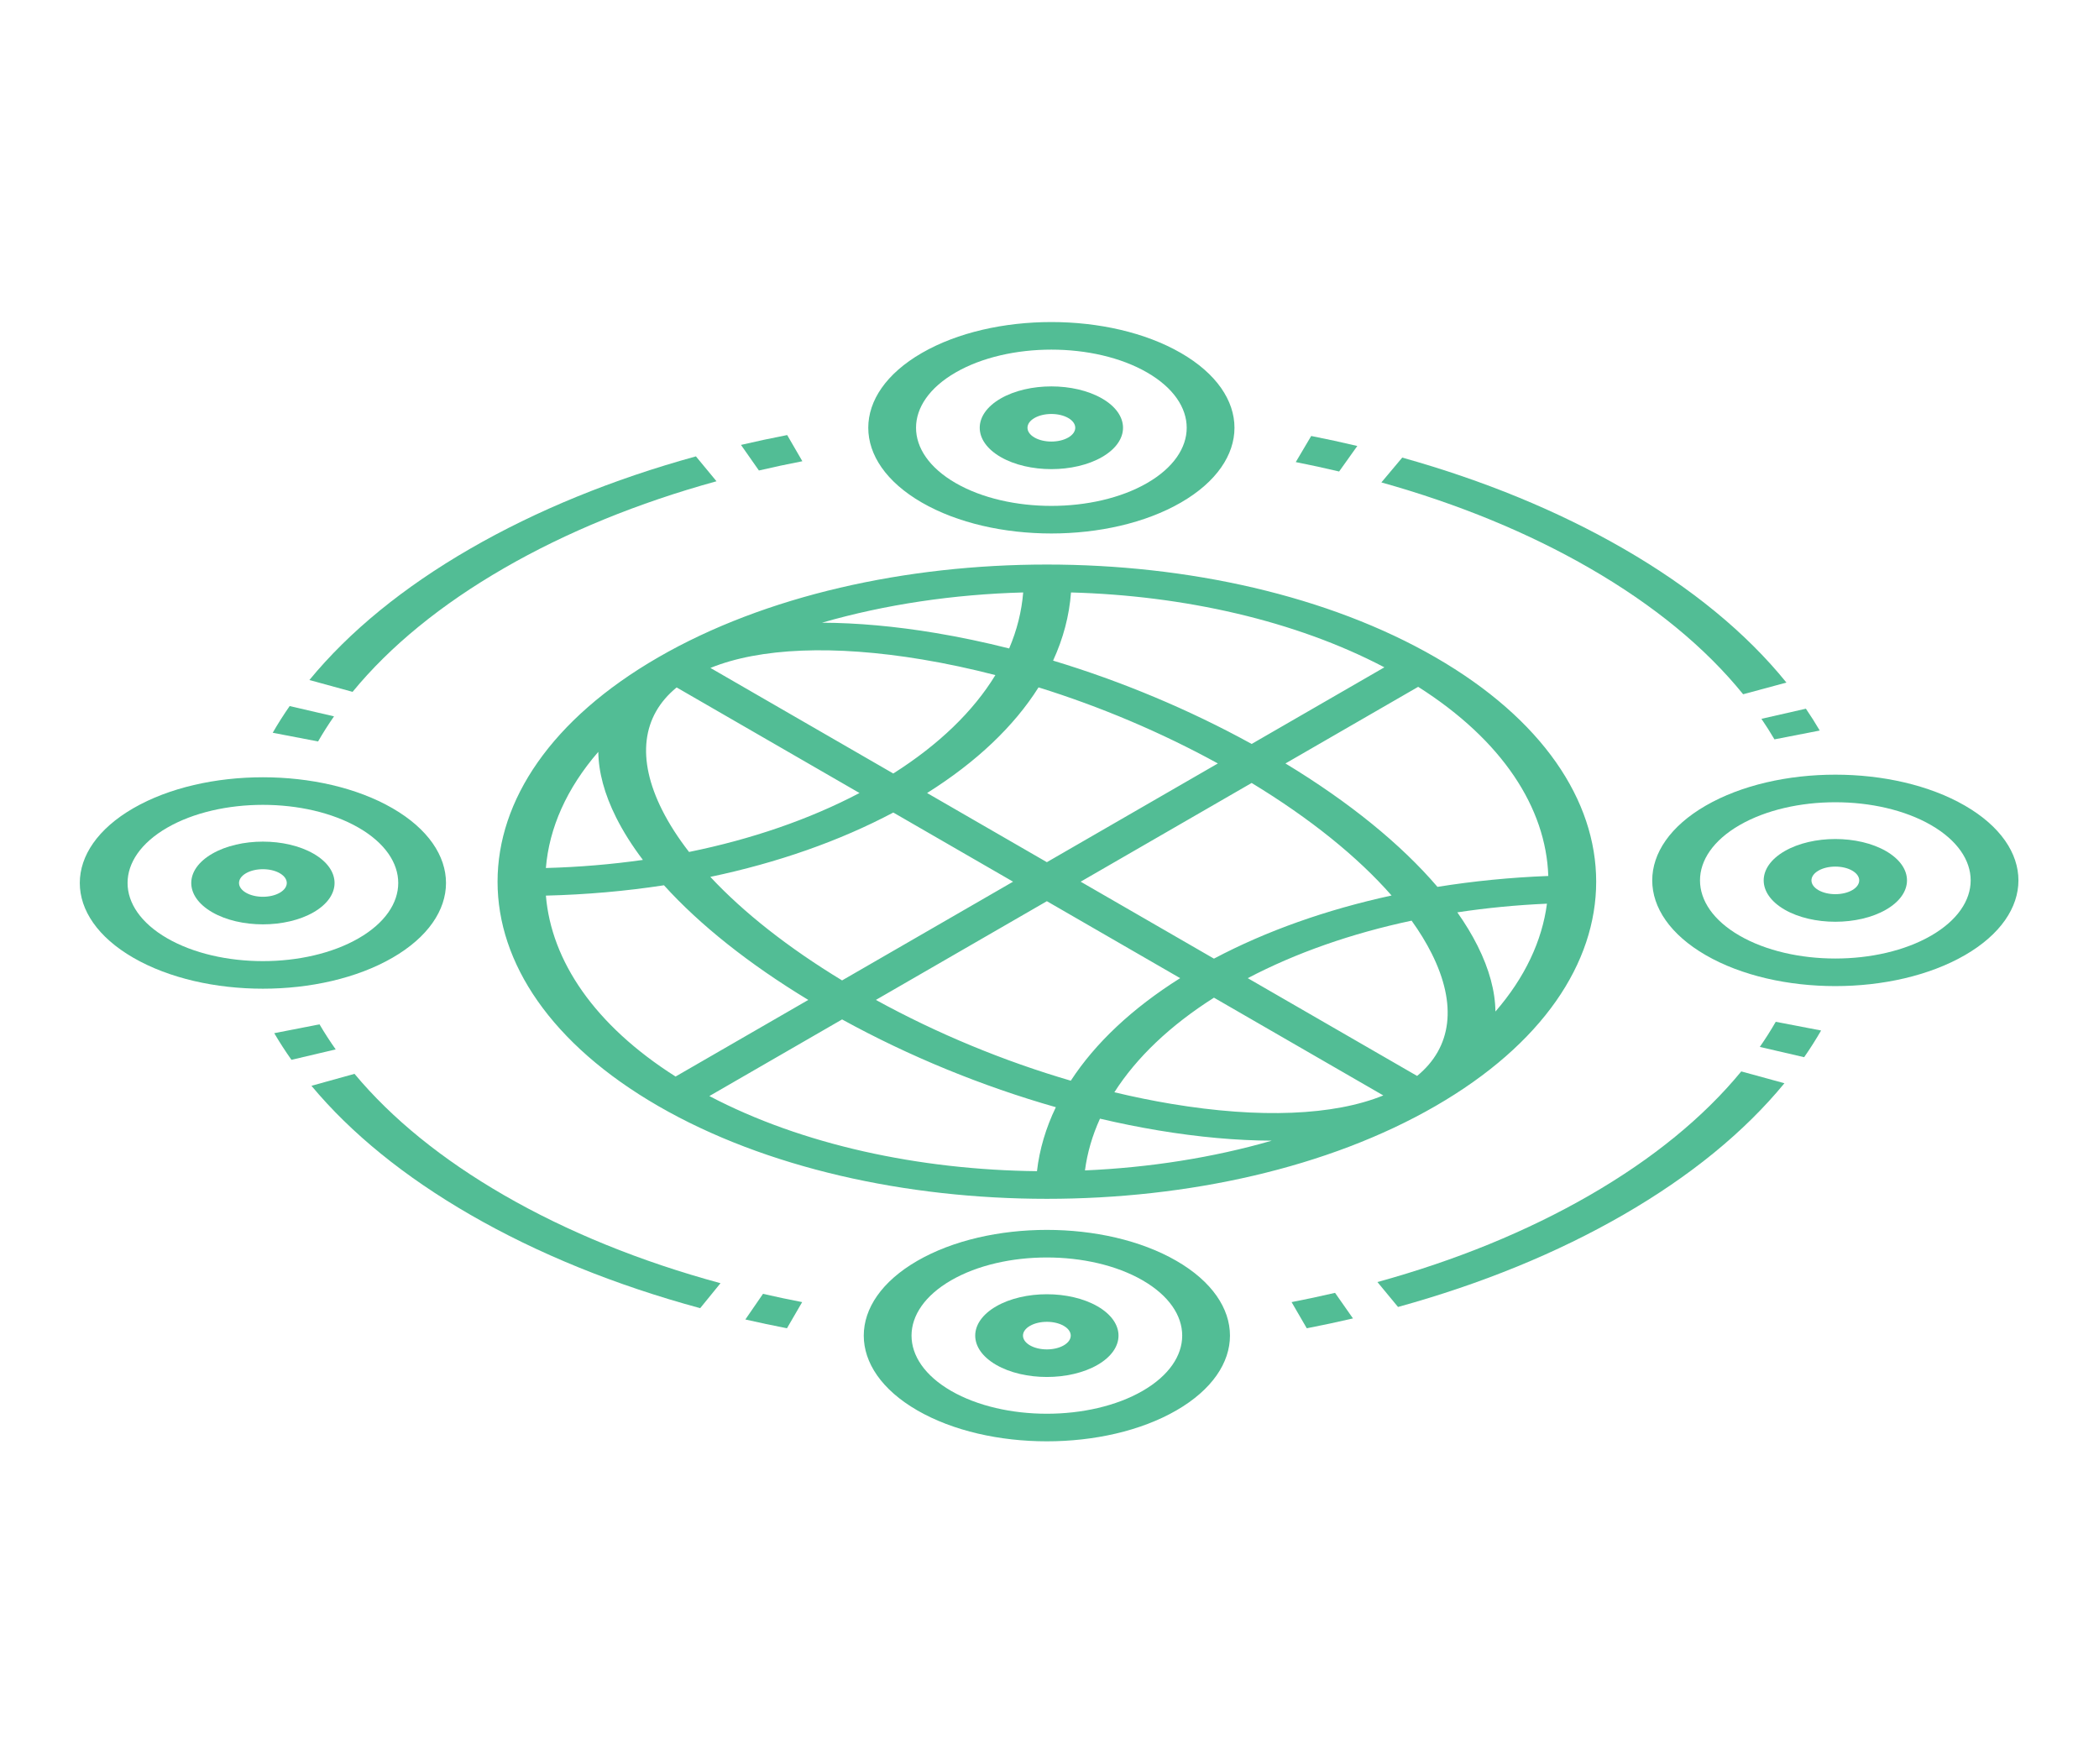
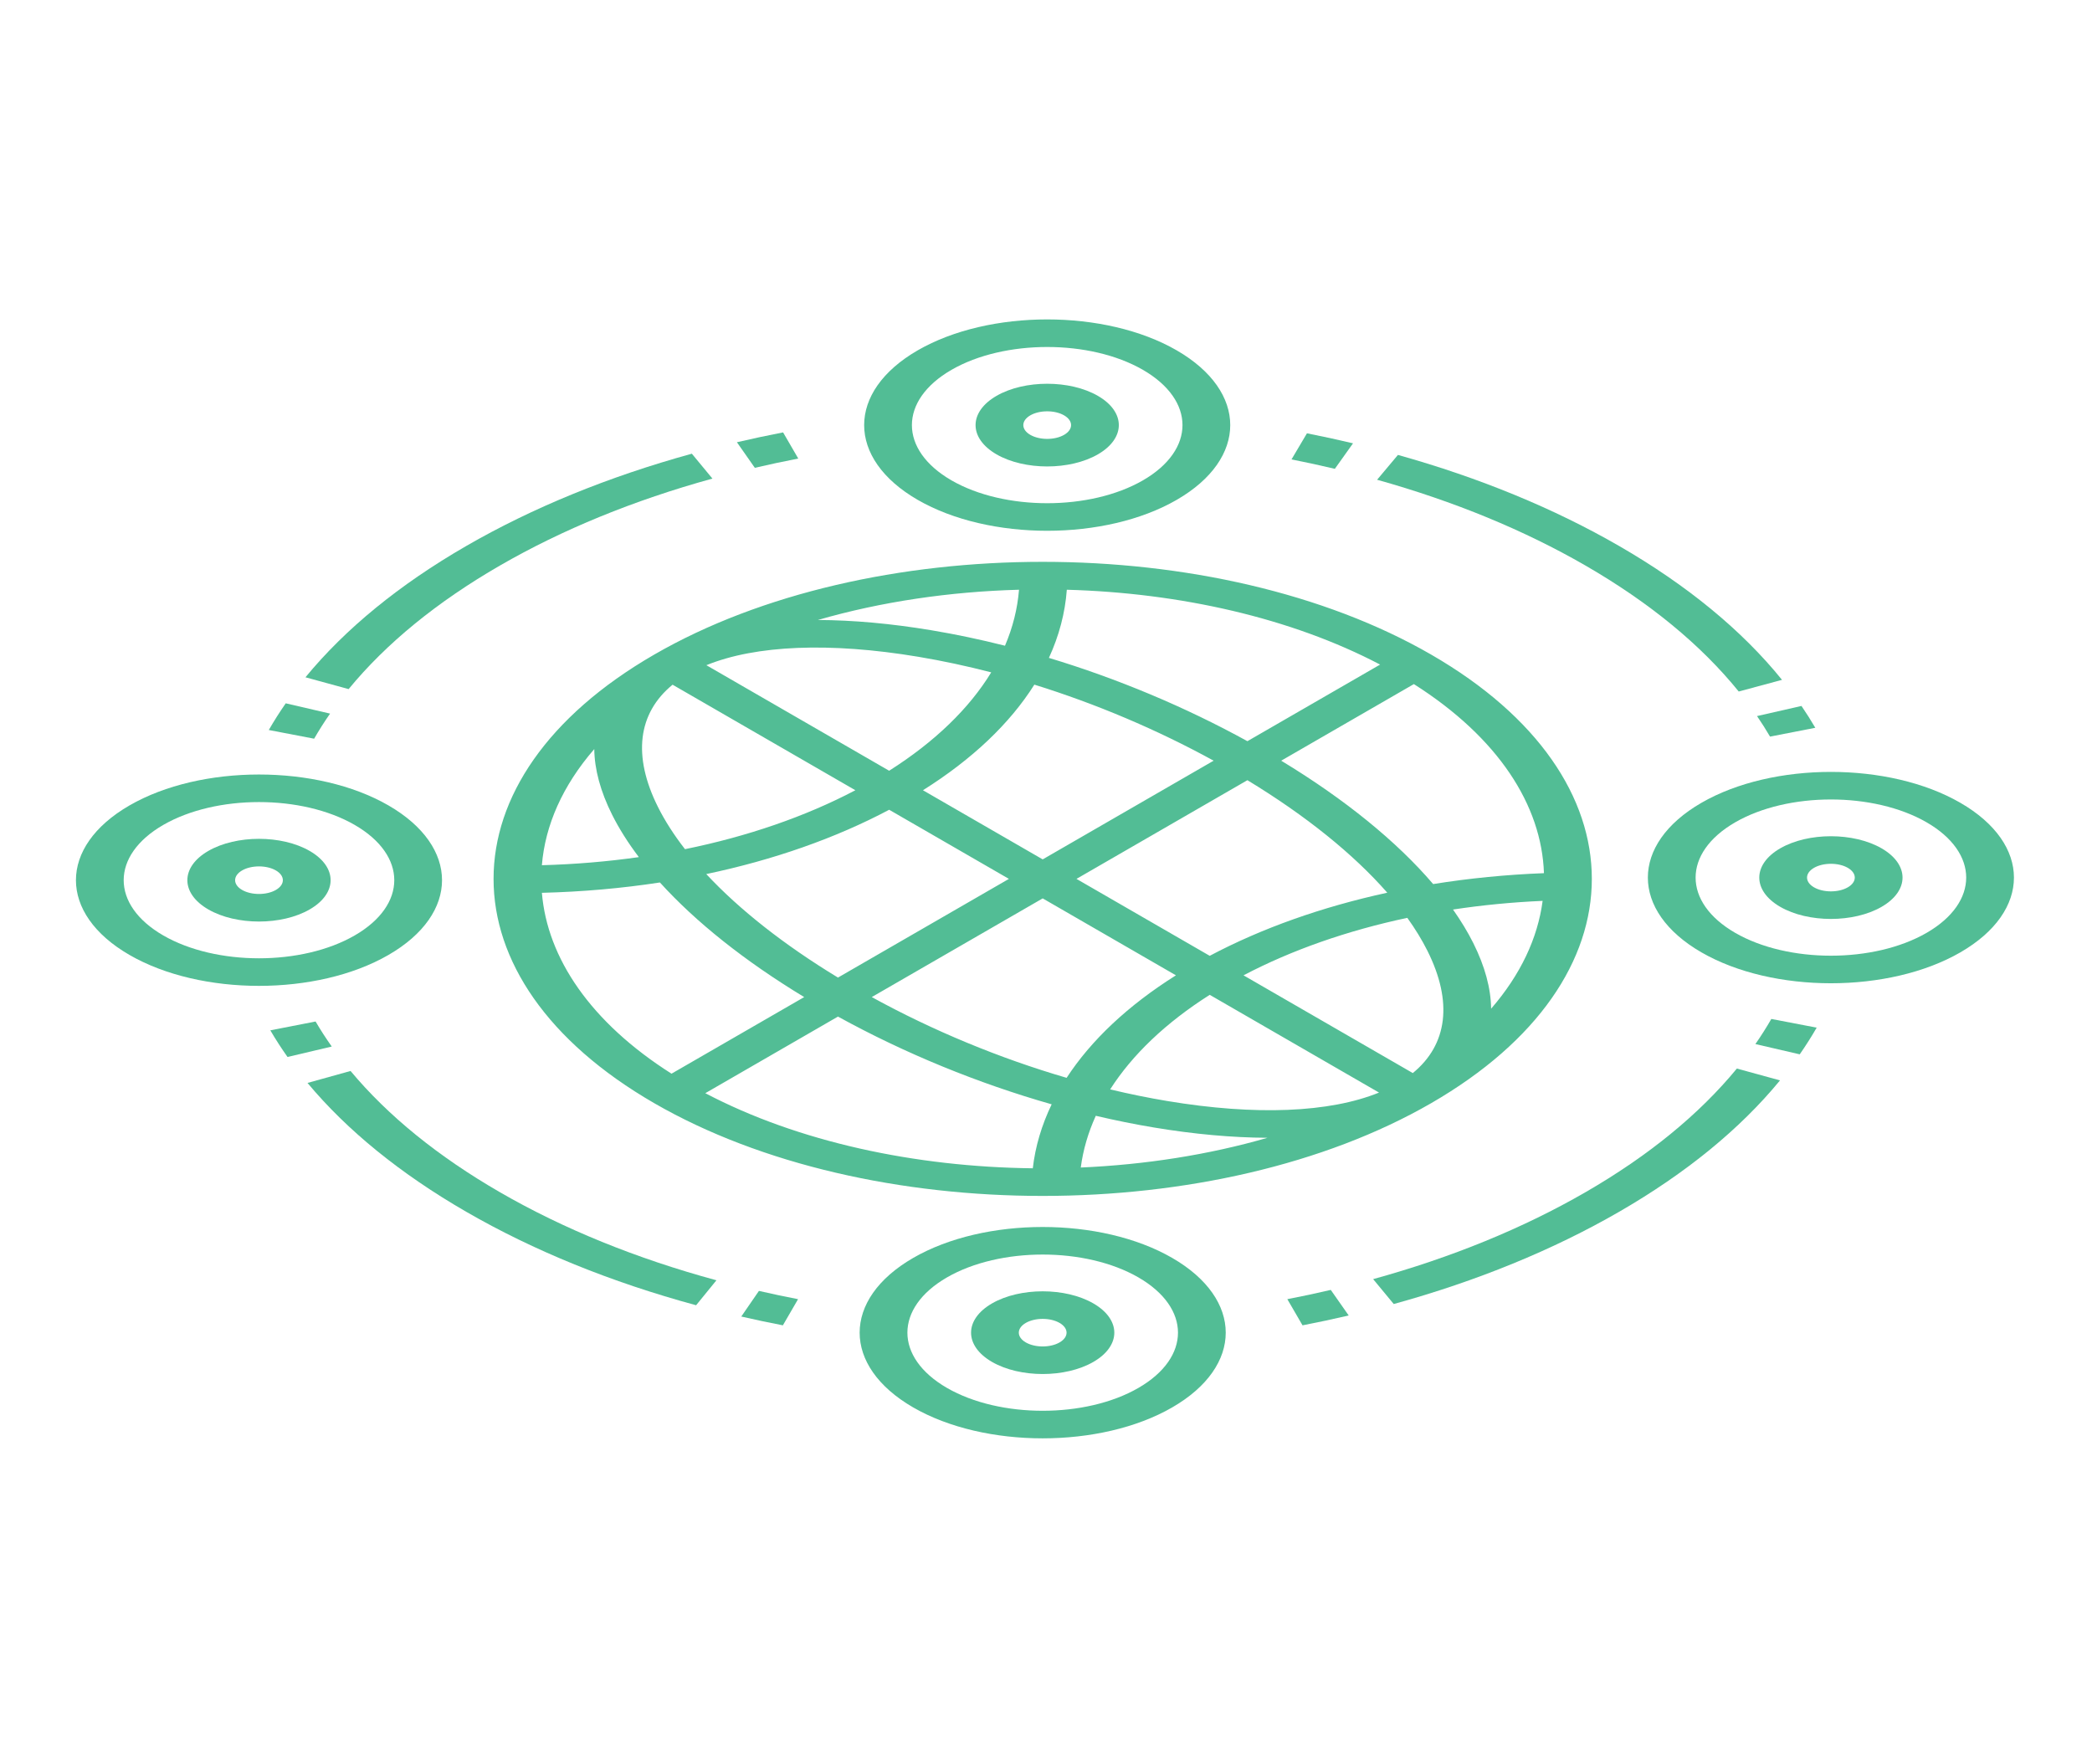
- <svg xmlns="http://www.w3.org/2000/svg" width="394" height="331" viewBox="0 0 394 331" fill="none">
-   <path d="M62.697 134.465L54.372 132.534C53.229 134.177 52.158 135.863 51.191 137.545L59.704 139.178C60.615 137.596 61.621 136.01 62.697 134.465Z" fill="#52BD95" />
-   <path d="M147.761 81.664C144.848 82.227 141.931 82.849 139.089 83.513L142.453 88.315C145.125 87.691 147.87 87.106 150.61 86.576L147.761 81.664Z" fill="#52BD95" />
-   <path d="M94.595 106.662C106.315 99.896 119.738 94.403 134.492 90.337L130.628 85.663C114.952 89.983 100.695 95.816 88.252 103C88.252 103 88.251 103 88.251 103.001C75.725 110.233 65.573 118.524 58.076 127.646L66.181 129.866C73.236 121.281 82.796 113.474 94.595 106.662Z" fill="#52BD95" />
-   <path d="M245.292 249.328C248.203 248.765 251.121 248.142 253.964 247.478L250.599 242.677C247.925 243.301 245.181 243.886 242.442 244.416L245.292 249.328Z" fill="#52BD95" />
-   <path d="M298.417 224.338C286.705 231.1 273.294 236.589 258.555 240.653L262.421 245.327C278.081 241.008 292.326 235.179 304.76 228C317.295 220.762 327.454 212.463 334.953 203.333L326.848 201.114C319.79 209.707 310.224 217.521 298.417 224.338Z" fill="#52BD95" />
-   <path d="M330.331 196.515L338.656 198.444C339.799 196.8 340.869 195.114 341.836 193.433L333.322 191.801C332.412 193.382 331.405 194.969 330.331 196.515Z" fill="#52BD95" />
-   <path d="M150.571 244.417C148.108 243.94 145.637 243.418 143.223 242.864L139.91 247.677C142.475 248.266 145.103 248.821 147.721 249.327L150.571 244.417Z" fill="#52BD95" />
-   <path d="M94.596 224.338C82.996 217.64 73.557 209.979 66.542 201.568L58.46 203.814C65.914 212.752 75.937 220.889 88.253 228C100.913 235.309 115.439 241.216 131.429 245.555L135.245 240.869C120.197 236.784 106.52 231.222 94.596 224.338Z" fill="#52BD95" />
-   <path d="M59.975 192.277L51.478 193.937C52.461 195.615 53.547 197.298 54.707 198.938L63.013 196.981C61.922 195.438 60.9 193.856 59.975 192.277Z" fill="#52BD95" />
-   <path d="M243.225 86.737C245.956 87.276 248.695 87.871 251.364 88.505L254.777 83.715C251.94 83.041 249.029 82.409 246.125 81.836L243.225 86.737Z" fill="#52BD95" />
-   <path d="M263.211 85.894L259.298 90.555C273.746 94.598 286.906 100.017 298.416 106.662C310.43 113.598 320.114 121.557 327.199 130.318L335.328 128.126C327.799 118.818 317.514 110.364 304.759 103C292.54 95.945 278.561 90.19 263.211 85.894Z" fill="#52BD95" />
-   <path d="M333.079 138.785L341.579 137.128C340.775 135.754 339.901 134.374 338.982 133.028L330.635 134.929C331.501 136.195 332.323 137.492 333.079 138.785Z" fill="#52BD95" />
-   <path d="M123.562 123.386C83.341 146.608 83.341 184.392 123.562 207.614C163.784 230.836 229.229 230.836 269.45 207.614C309.672 184.392 309.672 146.608 269.45 123.386C229.229 100.164 163.784 100.164 123.562 123.386ZM112.306 141.126C112.352 144.935 113.46 149.067 115.651 153.444C116.971 156.08 118.656 158.745 120.677 161.413C114.76 162.254 108.669 162.766 102.467 162.933C103.076 155.43 106.358 147.989 112.306 141.126ZM102.47 168.115C110.038 167.929 117.458 167.274 124.633 166.174C131.35 173.593 140.567 180.936 151.723 187.694L126.811 202.076C111.597 192.424 103.481 180.351 102.47 168.115ZM133.154 205.739L158.066 191.356C170.635 198.273 184.375 203.896 198.191 207.83C196.316 211.722 195.121 215.743 194.647 219.841C172.548 219.592 150.574 214.891 133.154 205.739ZM203.657 219.696C204.09 216.391 205.039 213.142 206.476 209.982C210.13 210.841 213.774 211.578 217.388 212.181C224.969 213.447 232.127 214.086 238.723 214.113C227.662 217.309 215.732 219.17 203.657 219.696ZM259.659 205.623C250.386 209.399 236.479 209.977 219.879 207.207C216.339 206.616 212.764 205.885 209.175 205.027C213.327 198.52 219.635 192.496 227.873 187.272L259.659 205.623ZM221.526 183.607C212.523 189.271 205.596 195.799 200.998 202.856C188.448 199.192 175.938 194.024 164.41 187.693L196.506 169.162L221.526 183.607ZM190.163 165.5L158.067 184.031C147.955 177.893 139.557 171.273 133.334 164.597C145.929 161.951 157.576 157.877 167.68 152.519L190.164 165.5L190.163 165.5ZM161.333 148.855C151.928 153.802 141.072 157.536 129.339 159.92C127.28 157.267 125.577 154.619 124.269 152.006C119.47 142.422 120.471 134.393 127.011 129.039L161.333 148.855ZM192.06 111.207C191.772 114.787 190.884 118.304 189.428 121.72C184.806 120.553 180.191 119.58 175.625 118.818C168.044 117.553 160.886 116.914 154.29 116.887C166.175 113.453 179.065 111.558 192.06 111.207ZM133.354 125.377C142.627 121.601 156.533 121.023 173.134 123.793C177.66 124.549 182.245 125.532 186.842 126.721C182.712 133.495 176.245 139.762 167.676 145.193L133.354 125.377ZM174.023 148.857C183.304 143.023 190.359 136.299 194.942 129.027C206.505 132.621 217.971 137.469 228.603 143.307L196.506 161.838L174.023 148.857ZM202.849 165.5L234.946 146.969C245.911 153.625 254.863 160.848 261.21 168.093C248.986 170.748 237.678 174.748 227.869 179.945L202.849 165.5ZM266.002 201.961L234.216 183.61C243.265 178.854 253.699 175.211 264.969 172.814C266.456 174.886 267.721 176.95 268.744 178.994C273.543 188.579 272.541 196.607 266.002 201.961ZM280.706 189.874C280.66 186.065 279.553 181.933 277.361 177.556C276.317 175.469 275.039 173.365 273.552 171.256C279.025 170.426 284.652 169.879 290.377 169.628C289.466 176.6 286.242 183.488 280.706 189.874ZM290.628 164.427C283.53 164.7 276.566 165.39 269.824 166.473C263.01 158.496 253.27 150.563 241.29 143.307L266.202 128.924C282.054 138.981 290.196 151.667 290.628 164.427ZM234.947 139.644C223.243 133.203 210.524 127.882 197.673 124.004C199.578 119.862 200.714 115.578 201.036 111.208C222.228 111.792 243.141 116.478 259.859 125.261L234.947 139.644Z" fill="#52BD95" />
-   <path d="M73.664 179.782C87.071 172.042 87.071 159.447 73.664 151.706C60.256 143.965 38.442 143.965 25.034 151.706C11.627 159.447 11.627 172.042 25.034 179.782C38.442 187.523 60.256 187.523 73.664 179.782ZM31.377 155.368C41.287 149.647 57.411 149.647 67.321 155.368C77.231 161.09 77.231 170.399 67.321 176.12C57.411 181.842 41.287 181.842 31.377 176.12C21.468 170.399 21.468 161.09 31.377 155.368Z" fill="#52BD95" />
-   <path d="M221.666 94.333C235.074 86.592 235.074 73.998 221.666 66.257C208.259 58.516 186.444 58.516 173.037 66.257C159.63 73.998 159.63 86.592 173.037 94.333C186.444 102.074 208.259 102.074 221.666 94.333ZM179.38 69.919C189.29 64.198 205.413 64.198 215.323 69.919C225.233 75.64 225.233 84.95 215.323 90.671C205.413 96.392 189.29 96.392 179.38 90.671C169.47 84.95 169.47 75.64 179.38 69.919Z" fill="#52BD95" />
-   <path d="M172.191 236.667C158.784 244.408 158.784 257.002 172.191 264.743C185.598 272.484 207.413 272.484 220.82 264.743C234.228 257.002 234.228 244.408 220.82 236.667C207.413 228.926 185.598 228.926 172.191 236.667ZM214.478 261.081C204.568 266.802 188.444 266.802 178.534 261.081C168.624 255.36 168.624 246.051 178.534 240.329C188.444 234.608 204.568 234.608 214.478 240.329C224.387 246.051 224.387 255.36 214.478 261.081Z" fill="#52BD95" />
-   <path d="M320.194 151.218C306.786 158.958 306.786 171.553 320.194 179.294C333.601 187.035 355.416 187.035 368.823 179.294C382.23 171.553 382.23 158.958 368.823 151.218C355.416 143.477 333.601 143.477 320.194 151.218ZM362.48 175.632C352.57 181.353 336.446 181.353 326.537 175.632C316.627 169.91 316.627 160.601 326.537 154.88C336.446 149.158 352.57 149.158 362.48 154.88C372.39 160.601 372.39 169.91 362.48 175.632Z" fill="#52BD95" />
-   <path d="M58.864 171.237C64.111 168.208 64.111 163.28 58.864 160.251C53.618 157.222 45.082 157.222 39.835 160.251C34.589 163.28 34.589 168.208 39.835 171.237C45.082 174.266 53.618 174.266 58.864 171.237ZM46.178 163.913C47.927 162.903 50.772 162.903 52.521 163.913C54.27 164.923 54.27 166.565 52.521 167.575C50.772 168.585 47.927 168.585 46.178 167.575C44.429 166.565 44.429 164.923 46.178 163.913Z" fill="#52BD95" />
-   <path d="M186.991 245.212C181.745 248.241 181.745 253.169 186.991 256.198C192.237 259.227 200.773 259.227 206.02 256.198C211.266 253.169 211.266 248.241 206.02 245.212C200.773 242.183 192.237 242.183 186.991 245.212ZM199.677 252.536C197.928 253.546 195.083 253.546 193.334 252.536C191.585 251.526 191.585 249.884 193.334 248.874C195.083 247.864 197.928 247.864 199.677 248.874C201.426 249.884 201.426 251.526 199.677 252.536Z" fill="#52BD95" />
-   <path d="M206.866 85.788C212.113 82.759 212.113 77.831 206.866 74.802C201.62 71.773 193.084 71.773 187.837 74.802C182.591 77.831 182.591 82.759 187.837 85.788C193.084 88.817 201.62 88.817 206.866 85.788ZM194.18 78.464C195.929 77.454 198.774 77.454 200.523 78.464C202.272 79.474 202.272 81.116 200.523 82.126C198.774 83.136 195.929 83.136 194.18 82.126C192.431 81.116 192.431 79.474 194.18 78.464Z" fill="#52BD95" />
-   <path d="M334.994 159.763C329.748 162.792 329.748 167.72 334.994 170.749C340.241 173.778 348.777 173.778 354.023 170.749C359.27 167.72 359.27 162.792 354.023 159.763C348.777 156.734 340.241 156.734 334.994 159.763ZM347.68 167.087C345.931 168.097 343.086 168.097 341.337 167.087C339.588 166.077 339.588 164.435 341.337 163.425C343.086 162.415 345.931 162.415 347.68 163.425C349.429 164.435 349.429 166.077 347.68 167.087Z" fill="#52BD95" />
+ <svg xmlns="http://www.w3.org/2000/svg" width="306" height="258" viewBox="0 0 306 258" fill="none">
+   <path d="M48.28 104.378L41.795 102.874C40.905 104.153 40.07 105.467 39.317 106.777L45.949 108.049C46.658 106.817 47.442 105.581 48.28 104.378Z" fill="#52BD95" />
+   <path d="M114.544 63.246C112.275 63.685 110.002 64.169 107.789 64.686L110.409 68.427C112.491 67.941 114.629 67.485 116.763 67.072L114.544 63.246Z" fill="#52BD95" />
+   <path d="M73.129 82.72C82.258 77.449 92.715 73.17 104.208 70.002L101.198 66.362C88.986 69.727 77.88 74.271 68.187 79.867C68.187 79.867 68.187 79.867 68.186 79.868C58.429 85.501 50.52 91.96 44.68 99.066L50.994 100.795C56.49 94.107 63.937 88.026 73.129 82.72Z" fill="#52BD95" />
+   <path d="M190.521 193.855C192.788 193.417 195.061 192.932 197.276 192.414L194.654 188.674C192.572 189.161 190.434 189.617 188.3 190.029L190.521 193.855Z" fill="#52BD95" />
+   <path d="M231.904 174.388C222.781 179.656 212.333 183.932 200.852 187.098L203.864 190.739C216.063 187.375 227.159 182.833 236.845 177.241C246.611 171.603 254.524 165.138 260.366 158.026L254.052 156.297C248.554 162.991 241.102 169.078 231.904 174.388Z" fill="#52BD95" />
+   <path d="M256.765 152.714L263.251 154.217C264.141 152.937 264.974 151.623 265.728 150.313L259.095 149.042C258.386 150.274 257.602 151.51 256.765 152.714Z" fill="#52BD95" />
+   <path d="M116.733 190.03C114.815 189.658 112.89 189.252 111.009 188.82L108.428 192.569C110.427 193.028 112.474 193.461 114.513 193.855L116.733 190.03Z" fill="#52BD95" />
+   <path d="M73.129 174.388C64.092 169.171 56.739 163.203 51.275 156.65L44.979 158.401C50.785 165.363 58.594 171.702 68.188 177.241C78.05 182.935 89.366 187.536 101.821 190.917L104.794 187.266C93.072 184.084 82.418 179.751 73.129 174.388Z" fill="#52BD95" />
+   <path d="M46.16 149.413L39.54 150.706C40.306 152.014 41.152 153.324 42.056 154.602L48.526 153.077C47.676 151.876 46.88 150.643 46.16 149.413Z" fill="#52BD95" />
+   <path d="M188.91 67.198C191.038 67.618 193.171 68.081 195.25 68.575L197.909 64.844C195.699 64.319 193.431 63.826 191.169 63.38L188.91 67.198Z" fill="#52BD95" />
+   <path d="M204.479 66.541L201.431 70.172C212.686 73.322 222.938 77.543 231.904 82.719C241.262 88.123 248.806 94.323 254.326 101.147L260.658 99.44C254.793 92.189 246.781 85.603 236.845 79.867C227.326 74.371 216.437 69.888 204.479 66.541Z" fill="#52BD95" />
+   <path d="M258.906 107.743L265.527 106.452C264.901 105.382 264.22 104.307 263.504 103.259L257.002 104.739C257.677 105.725 258.317 106.736 258.906 107.743Z" fill="#52BD95" />
+   <path d="M95.694 95.747C64.361 113.837 64.361 143.271 95.694 161.361C127.026 179.45 178.007 179.45 209.34 161.361C240.672 143.271 240.672 113.837 209.34 95.747C178.007 77.657 127.026 77.657 95.694 95.747ZM86.925 109.567C86.961 112.534 87.824 115.753 89.531 119.163C90.559 121.216 91.872 123.292 93.446 125.37C88.837 126.025 84.091 126.424 79.261 126.554C79.735 120.71 82.292 114.913 86.925 109.567ZM79.263 130.591C85.158 130.446 90.939 129.936 96.528 129.079C101.76 134.858 108.94 140.579 117.631 145.843L98.224 157.047C86.373 149.528 80.051 140.122 79.263 130.591ZM103.166 159.9L122.572 148.695C132.363 154.084 143.067 158.464 153.829 161.528C152.368 164.561 151.437 167.693 151.068 170.885C133.853 170.691 116.736 167.029 103.166 159.9ZM158.087 170.773C158.425 168.198 159.164 165.667 160.283 163.206C163.129 163.874 165.968 164.449 168.783 164.918C174.689 165.904 180.265 166.402 185.403 166.423C176.787 168.913 167.493 170.363 158.087 170.773ZM201.712 159.81C194.489 162.751 183.655 163.201 170.724 161.043C167.967 160.583 165.181 160.014 162.385 159.345C165.619 154.277 170.534 149.584 176.951 145.514L201.712 159.81ZM172.007 142.66C164.994 147.071 159.597 152.157 156.016 157.654C146.239 154.8 136.494 150.774 127.513 145.842L152.517 131.407L172.007 142.66ZM147.575 128.554L122.572 142.989C114.695 138.208 108.154 133.051 103.306 127.85C113.117 125.789 122.19 122.616 130.061 118.442L147.576 128.554L147.575 128.554ZM125.117 115.588C117.79 119.442 109.333 122.35 100.194 124.207C98.59 122.14 97.263 120.078 96.244 118.042C92.506 110.576 93.286 104.322 98.38 100.151L125.117 115.588ZM149.053 86.26C148.829 89.049 148.137 91.788 147.002 94.449C143.402 93.541 139.807 92.783 136.25 92.189C130.344 91.204 124.769 90.705 119.63 90.685C128.889 88.01 138.93 86.533 149.053 86.26ZM103.321 97.298C110.545 94.357 121.378 93.907 134.31 96.065C137.836 96.653 141.407 97.419 144.988 98.345C141.771 103.622 136.733 108.504 130.058 112.735L103.321 97.298ZM135.002 115.589C142.232 111.045 147.728 105.806 151.298 100.142C160.306 102.941 169.238 106.718 177.52 111.265L152.517 125.701L135.002 115.589ZM157.458 128.554L182.461 114.118C191.002 119.304 197.976 124.93 202.92 130.574C193.398 132.642 184.589 135.758 176.948 139.807L157.458 128.554ZM206.653 156.957L181.892 142.661C188.941 138.956 197.069 136.119 205.849 134.252C207.007 135.866 207.993 137.474 208.789 139.066C212.528 146.532 211.748 152.786 206.653 156.957ZM218.108 147.541C218.072 144.574 217.209 141.355 215.502 137.945C214.689 136.32 213.693 134.681 212.535 133.038C216.798 132.391 221.182 131.965 225.642 131.77C224.931 137.201 222.42 142.567 218.108 147.541ZM225.837 127.718C220.308 127.931 214.883 128.468 209.63 129.312C204.322 123.098 196.735 116.918 187.403 111.265L206.809 100.061C219.158 107.896 225.5 117.778 225.837 127.718ZM182.461 108.412C173.344 103.395 163.436 99.25 153.426 96.229C154.91 93.002 155.795 89.665 156.045 86.261C172.554 86.716 188.844 90.366 201.868 97.208L182.461 108.412Z" fill="#52BD95" />
+   <path d="M56.823 139.68C67.267 133.65 67.267 123.839 56.823 117.809C46.379 111.779 29.385 111.779 18.941 117.809C8.497 123.839 8.497 133.65 18.941 139.68C29.385 145.71 46.379 145.71 56.823 139.68ZM23.882 120.661C31.602 116.204 44.162 116.204 51.882 120.661C59.602 125.118 59.602 132.37 51.882 136.827C44.162 141.284 31.602 141.284 23.882 136.827C16.162 132.37 16.162 125.118 23.882 120.661Z" fill="#52BD95" />
+   <path d="M172.116 73.115C182.56 67.085 182.56 57.274 172.116 51.244C161.672 45.214 144.678 45.214 134.234 51.244C123.79 57.274 123.79 67.085 134.234 73.115C144.678 79.145 161.672 79.145 172.116 73.115ZM139.175 54.097C146.895 49.64 159.455 49.64 167.175 54.097C174.895 58.554 174.895 65.806 167.175 70.263C159.455 74.719 146.895 74.719 139.175 70.263C131.455 65.806 131.455 58.554 139.175 54.097Z" fill="#52BD95" />
+   <path d="M133.575 183.993C123.131 190.023 123.131 199.834 133.575 205.864C144.019 211.894 161.013 211.894 171.457 205.864C181.901 199.834 181.901 190.023 171.457 183.993C161.013 177.963 144.019 177.963 133.575 183.993ZM166.516 203.011C158.796 207.468 146.236 207.468 138.516 203.011C130.797 198.554 130.797 191.302 138.516 186.845C146.236 182.388 158.796 182.388 166.516 186.845C174.236 191.302 174.236 198.554 166.516 203.011Z" fill="#52BD95" />
+   <path d="M248.868 117.428C238.424 123.458 238.424 133.269 248.868 139.299C259.312 145.329 276.306 145.329 286.75 139.299C297.194 133.269 297.194 123.458 286.75 117.428C276.306 111.398 259.312 111.398 248.868 117.428ZM281.809 136.447C274.089 140.904 261.529 140.904 253.809 136.447C246.09 131.99 246.09 124.738 253.809 120.281C261.529 115.824 274.089 115.824 281.809 120.281C289.529 124.738 289.529 131.99 281.809 136.447Z" fill="#52BD95" />
+   <path d="M45.294 133.023C49.381 130.664 49.381 126.825 45.294 124.465C41.207 122.105 34.558 122.105 30.471 124.465C26.384 126.825 26.384 130.664 30.471 133.023C34.558 135.383 41.207 135.383 45.294 133.023ZM35.412 127.318C36.774 126.531 38.991 126.531 40.353 127.318C41.715 128.104 41.715 129.384 40.353 130.171C38.991 130.957 36.774 130.957 35.412 130.171C34.05 129.384 34.05 128.104 35.412 127.318Z" fill="#52BD95" />
+   <path d="M145.104 190.649C141.017 193.009 141.017 196.848 145.104 199.207C149.191 201.567 155.84 201.567 159.927 199.207C164.014 196.848 164.014 193.009 159.927 190.649C155.84 188.289 149.191 188.289 145.104 190.649ZM154.986 196.355C153.624 197.141 151.408 197.141 150.045 196.355C148.683 195.568 148.683 194.288 150.045 193.502C151.408 192.715 153.624 192.715 154.986 193.502C156.349 194.288 156.349 195.568 154.986 196.355Z" fill="#52BD95" />
+   <path d="M160.587 66.459C164.674 64.099 164.674 60.26 160.587 57.901C156.5 55.541 149.85 55.541 145.763 57.901C141.676 60.26 141.676 64.099 145.763 66.459C149.85 68.818 156.5 68.818 160.587 66.459ZM150.704 60.753C152.067 59.967 154.283 59.967 155.646 60.753C157.008 61.54 157.008 62.819 155.646 63.606C154.283 64.393 152.067 64.393 150.704 63.606C149.342 62.819 149.342 61.54 150.704 60.753Z" fill="#52BD95" />
+   <path d="M260.398 124.085C256.311 126.444 256.311 130.283 260.398 132.643C264.485 135.003 271.134 135.003 275.221 132.643C279.308 130.283 279.308 126.444 275.221 124.085C271.134 121.725 264.485 121.725 260.398 124.085ZM270.28 129.79C268.918 130.577 266.702 130.577 265.339 129.79C263.977 129.004 263.977 127.724 265.339 126.937C266.702 126.151 268.918 126.151 270.28 126.937C271.643 127.724 271.643 129.004 270.28 129.79Z" fill="#52BD95" />
</svg>
